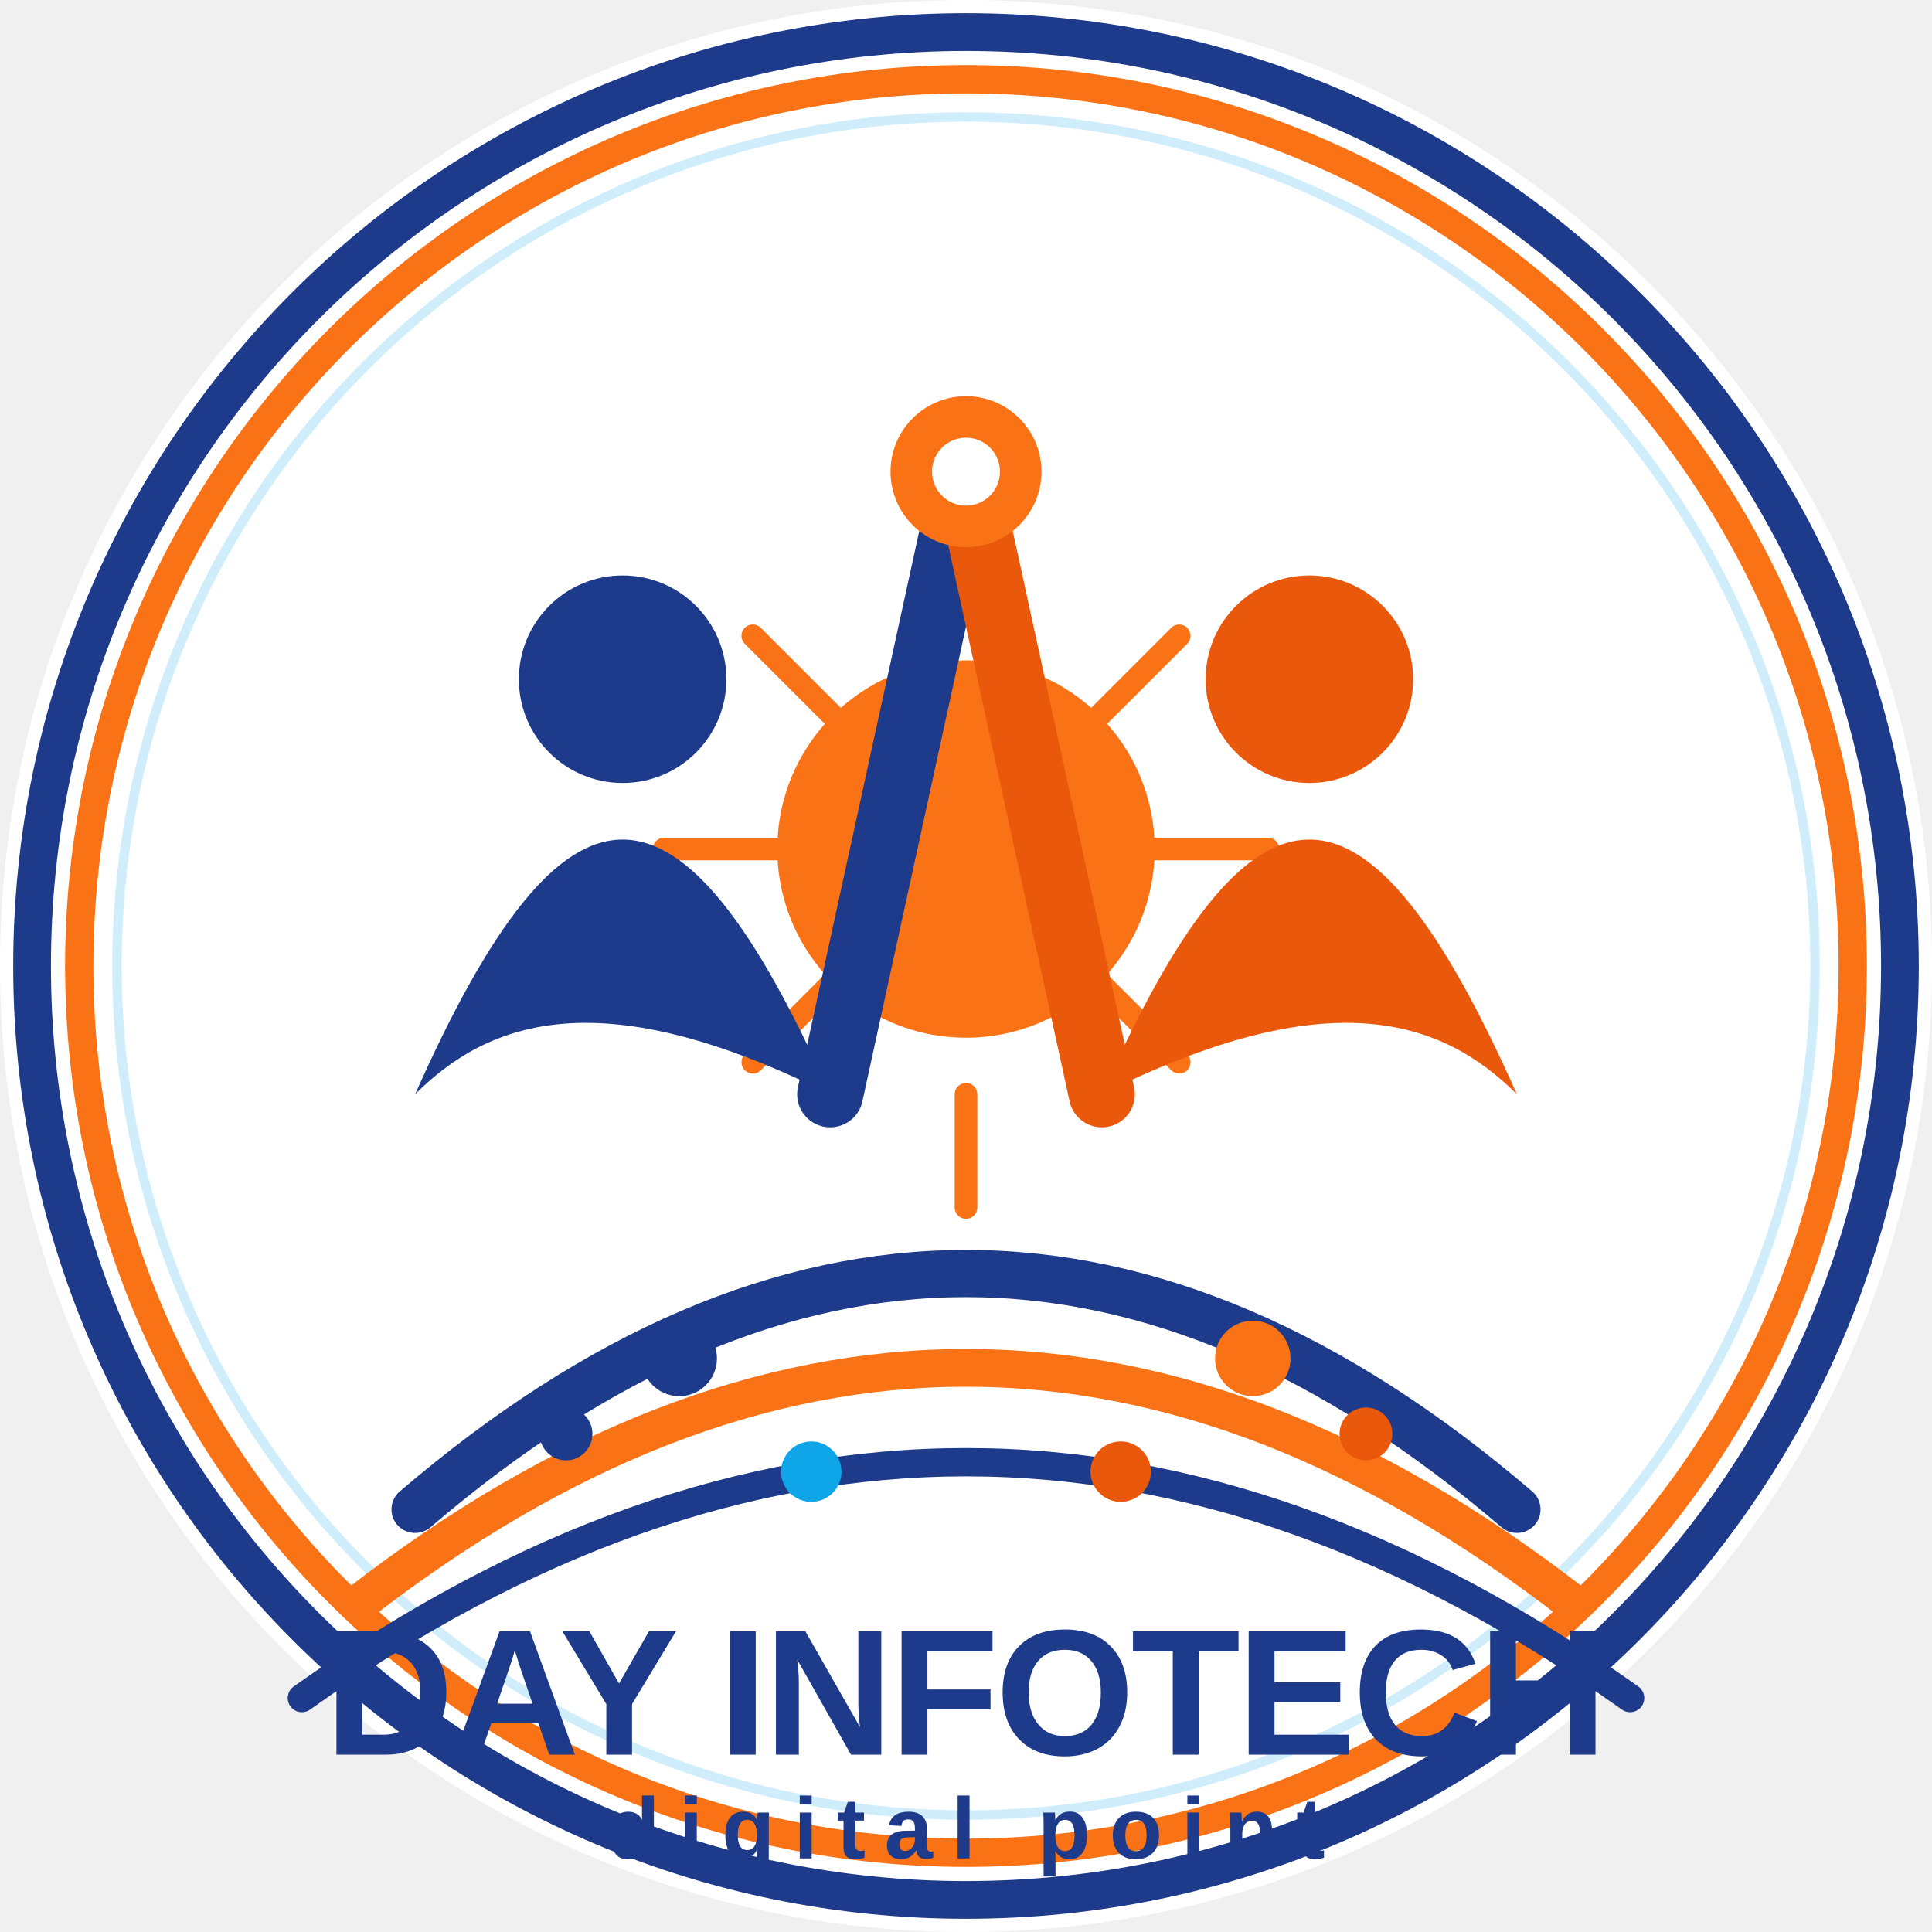
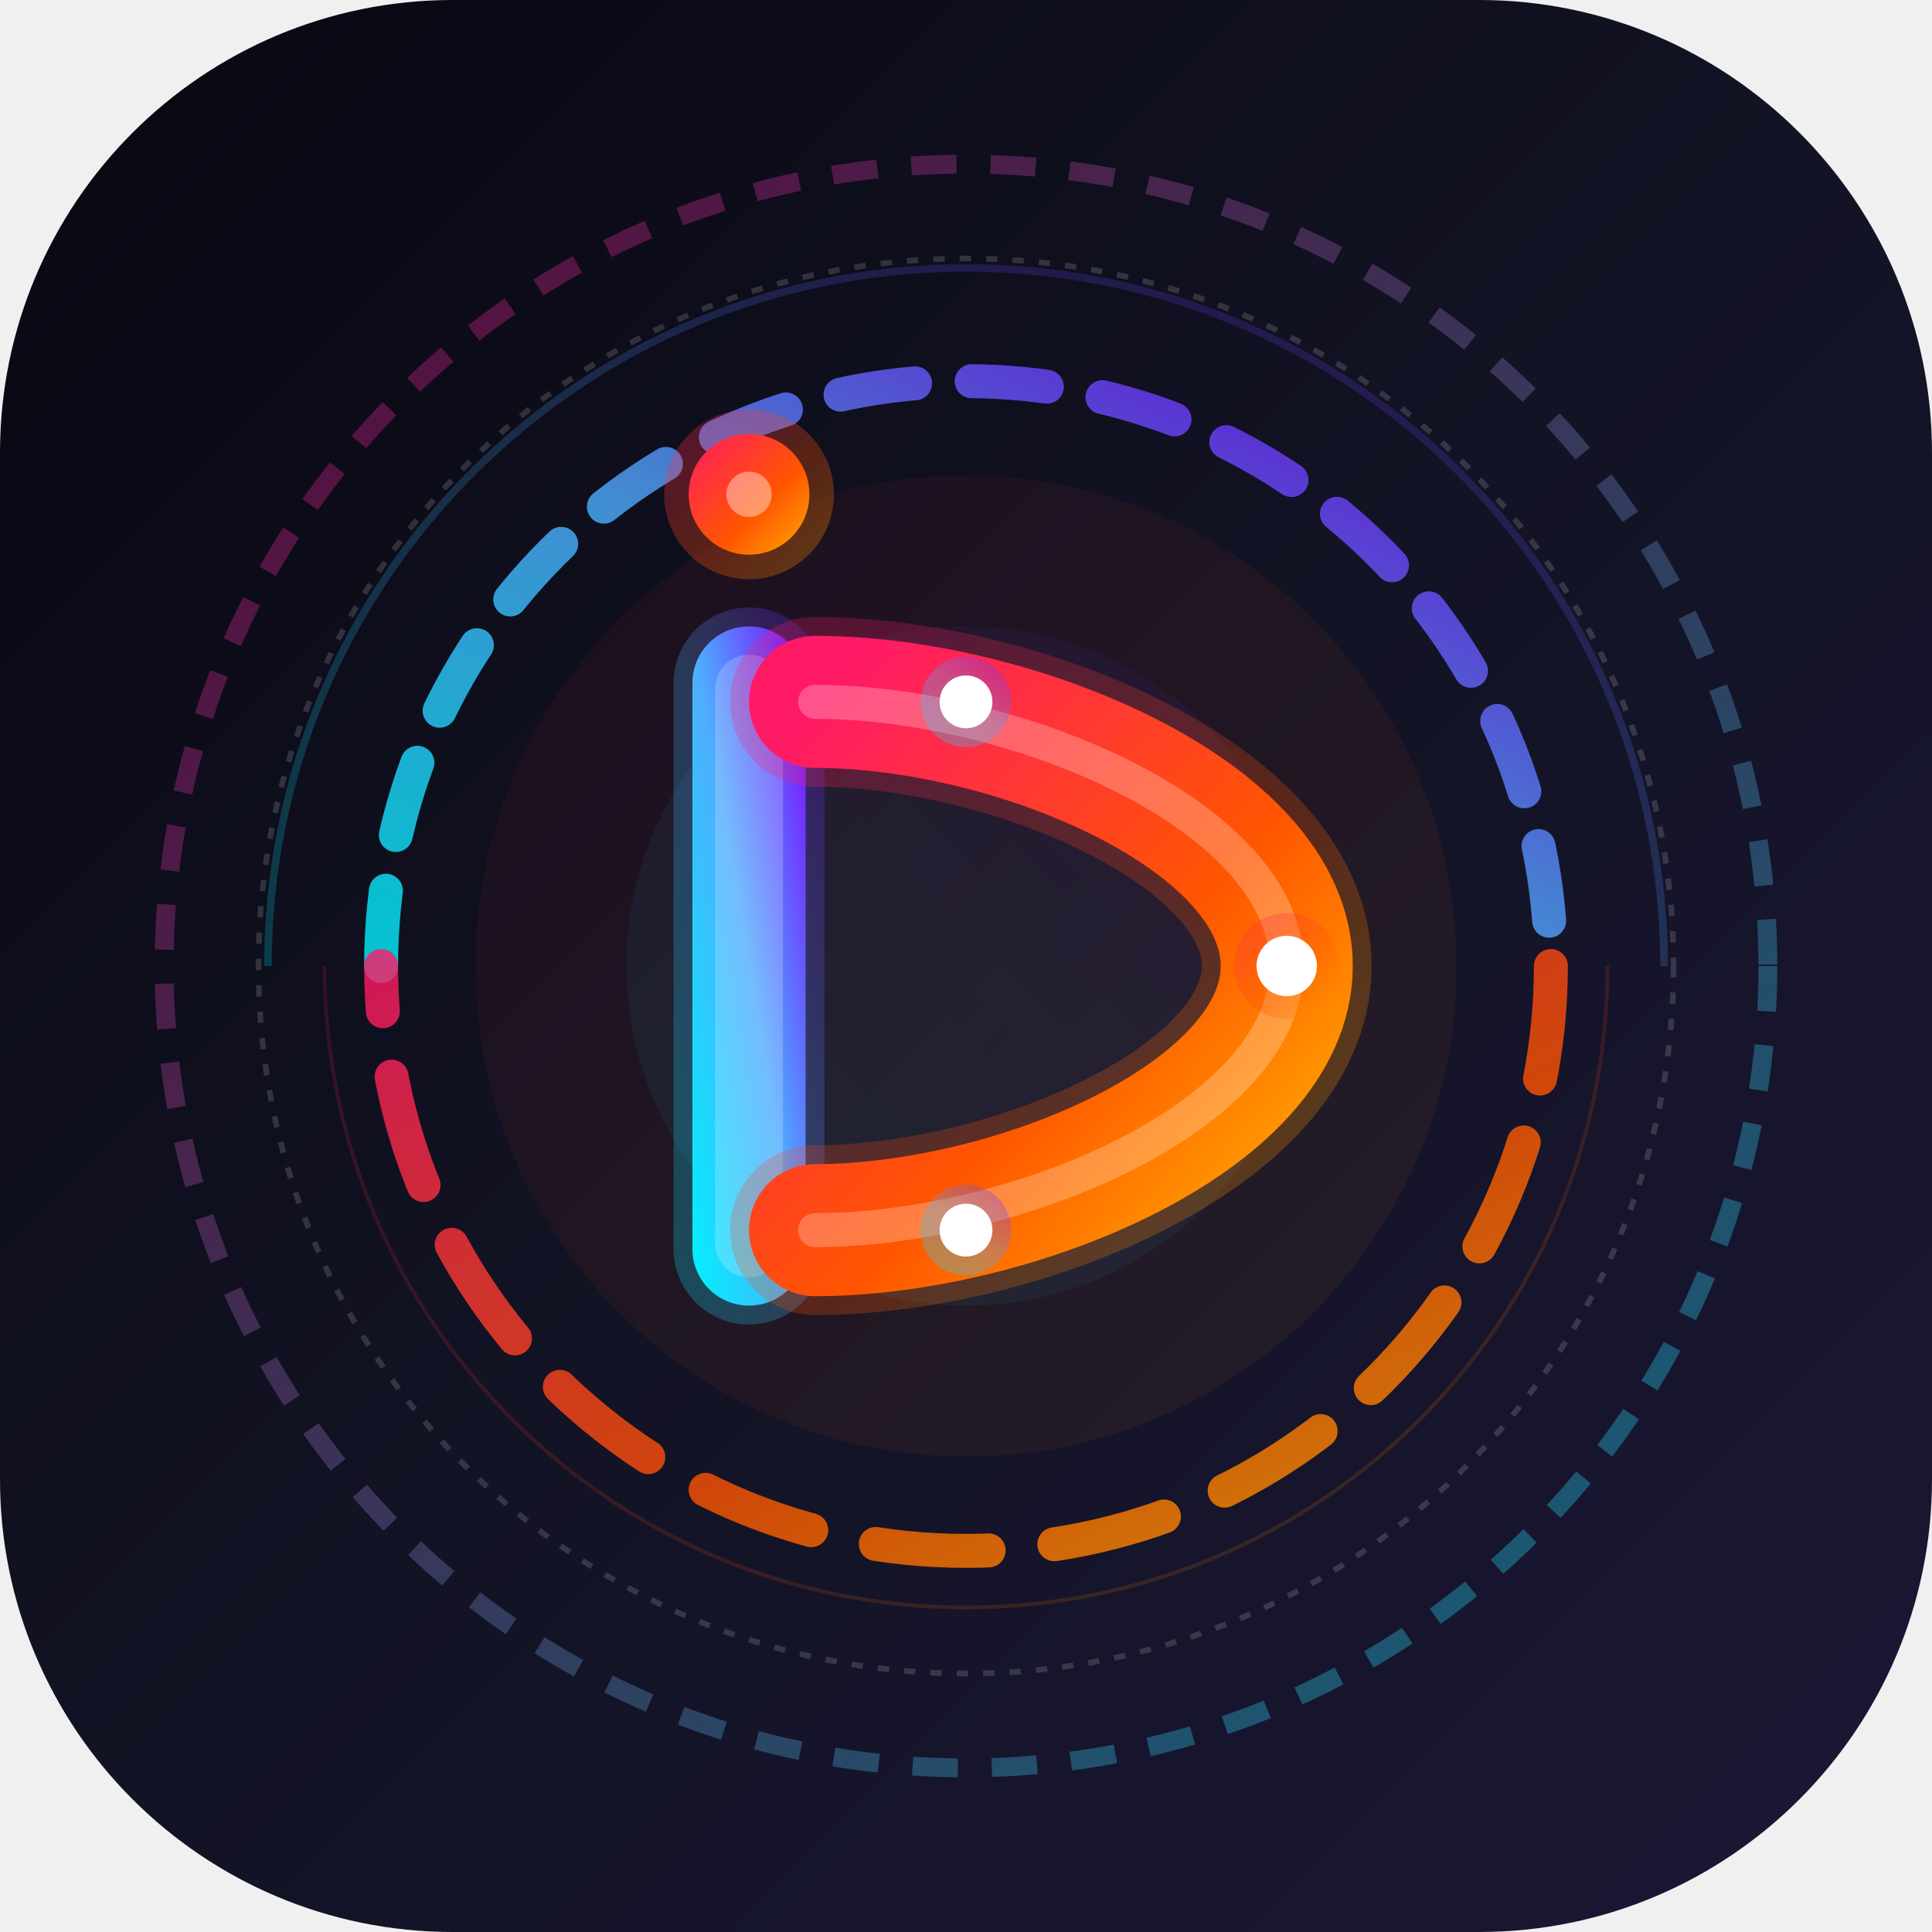
<svg xmlns="http://www.w3.org/2000/svg" width="1024" height="1024" viewBox="0 0 1024 1024" fill="none">
-   <circle cx="512" cy="512" r="512" fill="white" />
-   <circle cx="512" cy="512" r="495" stroke="#1E3A8A" stroke-width="20" />
-   <circle cx="512" cy="512" r="470" stroke="#F97316" stroke-width="15" />
-   <circle cx="512" cy="512" r="450" stroke="#0EA5E9" stroke-width="5" opacity="0.2" />
-   <g id="Sun">
-     <circle cx="512" cy="450" r="100" fill="#F97316" />
-     <g stroke="#F97316" stroke-width="12" stroke-linecap="round">
-       <line x1="512" y1="320" x2="512" y2="260" />
-       <line x1="512" y1="580" x2="512" y2="640" />
-       <line x1="412" y1="450" x2="352" y2="450" />
-       <line x1="612" y1="450" x2="672" y2="450" />
-       <line x1="441" y1="379" x2="399" y2="337" />
-       <line x1="583" y1="521" x2="625" y2="563" />
-       <line x1="441" y1="521" x2="399" y2="563" />
-       <line x1="583" y1="379" x2="625" y2="337" />
-     </g>
+   <defs>
+     <linearGradient id="logoBgGrad" x1="0%" y1="0%" x2="100%" y2="100%">
+       <stop offset="0%" stop-color="#080711" />
+       <stop offset="50%" stop-color="#121324" />
+       <stop offset="100%" stop-color="#1b1736" />
+     </linearGradient>
+     <linearGradient id="logoDayGrad" x1="0%" y1="0%" x2="100%" y2="100%">
+       <stop offset="0%" stop-color="#ff1a66" />
+       <stop offset="60%" stop-color="#ff5500" />
+       <stop offset="100%" stop-color="#ffaa00" />
+     </linearGradient>
+     <linearGradient id="logoTechGrad" x1="0%" y1="100%" x2="100%" y2="0%">
+       <stop offset="0%" stop-color="#00f2fe" />
+       <stop offset="50%" stop-color="#4facfe" />
+       <stop offset="100%" stop-color="#7f00ff" />
+     </linearGradient>
+     <linearGradient id="logoRingGrad" x1="0%" y1="0%" x2="100%" y2="100%">
+       <stop offset="0%" stop-color="#ff007f" />
+       <stop offset="100%" stop-color="#00f2fe" />
+     </linearGradient>
+   </defs>
+   <rect width="1024" height="1024" rx="240" fill="url(#logoBgGrad)" />
+   <circle cx="512" cy="512" r="425" stroke="url(#logoRingGrad)" stroke-width="10" stroke-dasharray="24 18" opacity="0.35" />
+   <circle cx="512" cy="512" r="375" stroke="#ffffff" stroke-width="3" stroke-dasharray="6 8" opacity="0.15" />
+   <path d="M 142 512 A 370 370 0 0 1 882 512" fill="none" stroke="url(#logoTechGrad)" stroke-width="4" opacity="0.2" />
+   <path d="M 172 512 A 340 340 0 0 0 852 512" fill="none" stroke="url(#logoDayGrad)" stroke-width="2" opacity="0.15" />
+   <circle cx="512" cy="512" r="260" fill="url(#logoDayGrad)" opacity="0.06" />
+   <circle cx="512" cy="512" r="180" fill="url(#logoTechGrad)" opacity="0.06" />
+   <g transform="translate(512, 512)">
+     <path d="M -310 0 A 310 310 0 0 1 310 0" fill="none" stroke="url(#logoTechGrad)" stroke-width="18" stroke-linecap="round" stroke-dasharray="40 30" opacity="0.8" />
+     <path d="M 310 0 A 310 310 0 0 1 -310 0" fill="none" stroke="url(#logoDayGrad)" stroke-width="18" stroke-linecap="round" stroke-dasharray="60 35" opacity="0.8" />
+     <rect x="-155" y="-190" width="80" height="380" rx="40" fill="url(#logoTechGrad)" opacity="0.25" />
+     <rect x="-145" y="-180" width="60" height="360" rx="30" fill="url(#logoTechGrad)" />
+     <rect x="-133" y="-165" width="36" height="330" rx="18" fill="#ffffff" opacity="0.2" />
+     <circle cx="-115" cy="-250" r="45" fill="url(#logoDayGrad)" opacity="0.3" />
+     <circle cx="-115" cy="-250" r="32" fill="url(#logoDayGrad)" />
+     <circle cx="-115" cy="-250" r="12" fill="#ffffff" opacity="0.4" />
+     <path d="M -80 -140 C 25 -140 170 -80 170 0 C 170 80 25 140 -80 140" fill="none" stroke="url(#logoDayGrad)" stroke-width="90" stroke-linecap="round" stroke-linejoin="round" opacity="0.25" />
+     <path d="M -80 -140 C 25 -140 170 -80 170 0 C 170 80 25 140 -80 140" fill="none" stroke="url(#logoDayGrad)" stroke-width="70" stroke-linecap="round" stroke-linejoin="round" />
+     <path d="M -80 -140 C 25 -140 170 -80 170 0 C 170 80 25 140 -80 140" fill="none" stroke="#ffffff" stroke-width="18" stroke-linecap="round" stroke-linejoin="round" opacity="0.25" />
+     <circle cx="0" cy="-140" r="24" fill="url(#logoTechGrad)" opacity="0.3" />
+     <circle cx="0" cy="-140" r="14" fill="#ffffff" />
+     <circle cx="170" cy="0" r="28" fill="url(#logoDayGrad)" opacity="0.3" />
+     <circle cx="170" cy="0" r="16" fill="#ffffff" />
+     <circle cx="0" cy="140" r="24" fill="url(#logoTechGrad)" opacity="0.3" />
+     <circle cx="0" cy="140" r="14" fill="#ffffff" />
  </g>
-   <g id="Figures">
-     <path d="M440 580 C360 400 300 400 220 580 C260 540 320 520 440 580Z" fill="#1E3A8A" />
-     <circle cx="330" cy="360" r="55" fill="#1E3A8A" />
-     <path d="M440 580 L512 250" stroke="#1E3A8A" stroke-width="35" stroke-linecap="round" />
-     <path d="M584 580 C664 400 724 400 804 580 C764 540 704 520 584 580Z" fill="#EA580C" />
-     <circle cx="694" cy="360" r="55" fill="#EA580C" />
-     <path d="M584 580 L512 250" stroke="#EA580C" stroke-width="35" stroke-linecap="round" />
-   </g>
-   <g id="DigitalWaves">
-     <path d="M220 800 Q512 550 804 800" stroke="#1E3A8A" stroke-width="25" fill="none" stroke-linecap="round" />
-     <path d="M190 850 Q512 600 834 850" stroke="#F97316" stroke-width="20" fill="none" stroke-linecap="round" />
-     <path d="M160 900 Q512 650 864 900" stroke="#1E3A8A" stroke-width="15" fill="none" stroke-linecap="round" />
-     <circle cx="360" cy="720" r="20" fill="#1E3A8A" />
-     <circle cx="664" cy="720" r="20" fill="#F97316" />
-     <circle cx="512" cy="250" r="40" fill="#F97316" />
-     <circle cx="512" cy="250" r="18" fill="white" />
-     <circle cx="430" cy="780" r="16" fill="#0EA5E9" />
-     <circle cx="594" cy="780" r="16" fill="#EA580C" />
-     <circle cx="300" cy="760" r="14" fill="#1E3A8A" />
-     <circle cx="724" cy="760" r="14" fill="#EA580C" />
-   </g>
-   <text x="512" y="930" text-anchor="middle" font-family="Arial, Helvetica, sans-serif" font-weight="950" font-size="95" fill="#1E3A8A" letter-spacing="-2">DAY INFOTECH</text>
-   <text x="512" y="985" text-anchor="middle" font-family="Arial, Helvetica, sans-serif" font-weight="700" font-size="46" fill="#1E3A8A" letter-spacing="10">digital point</text>
</svg>
